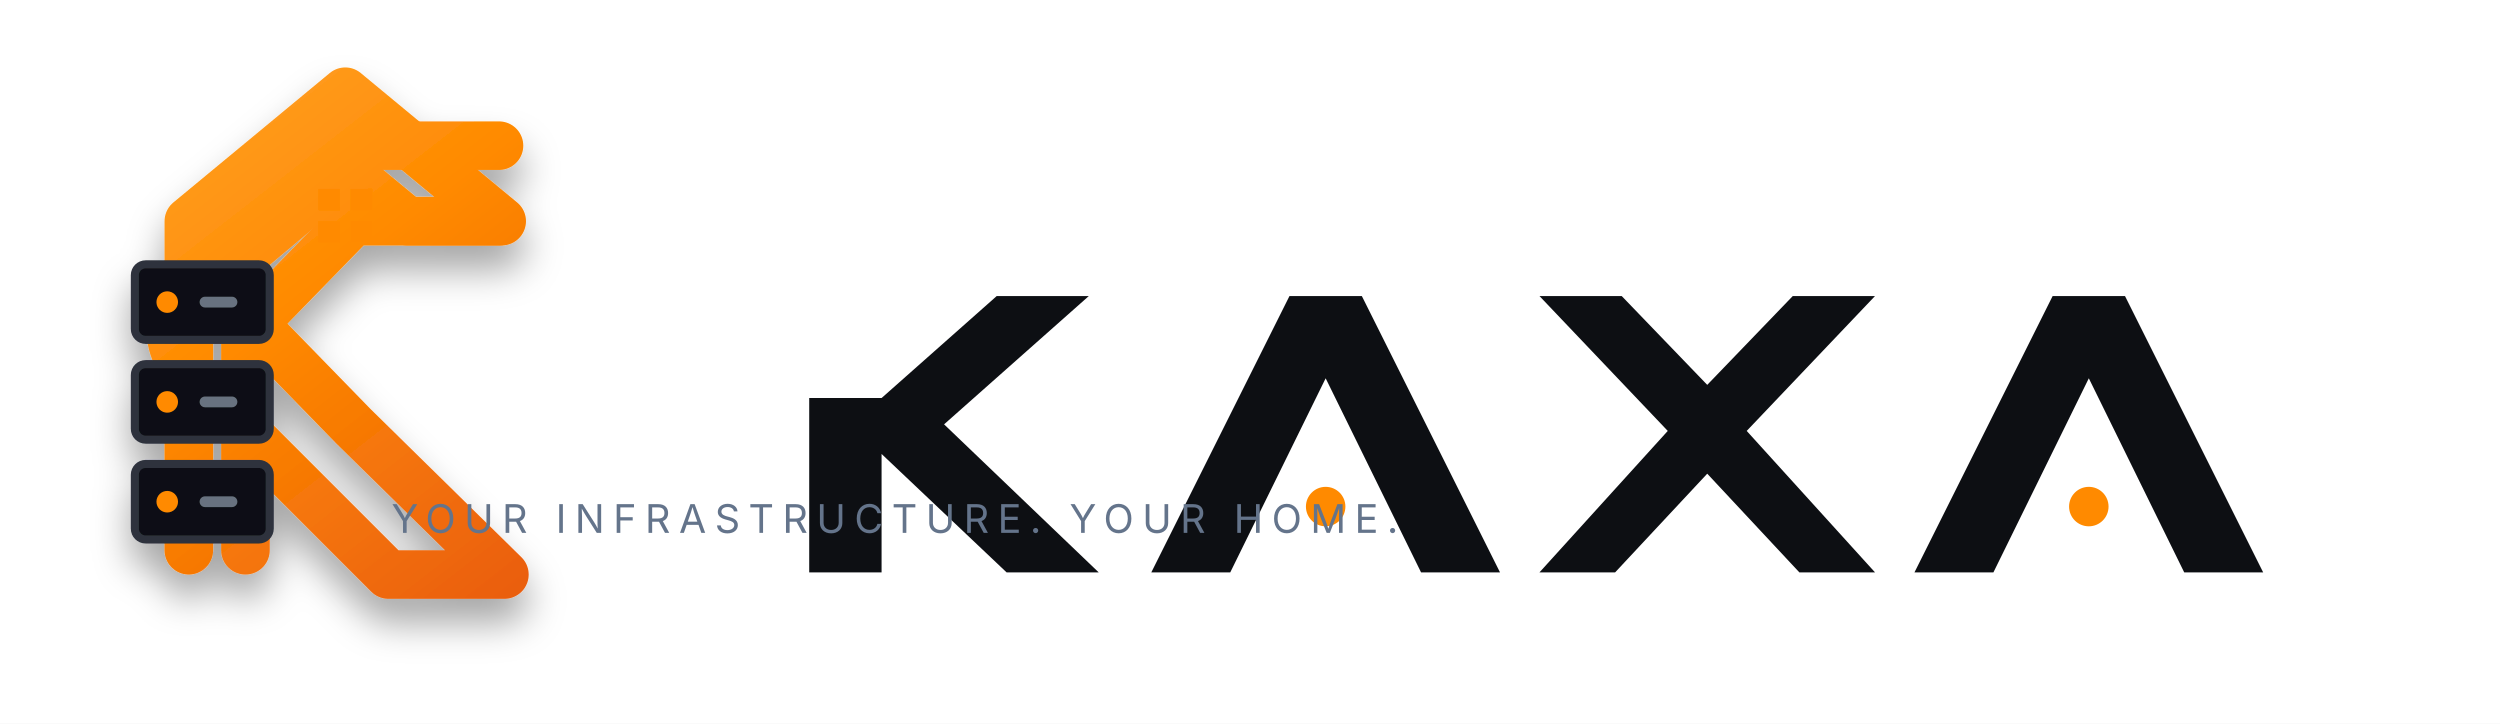
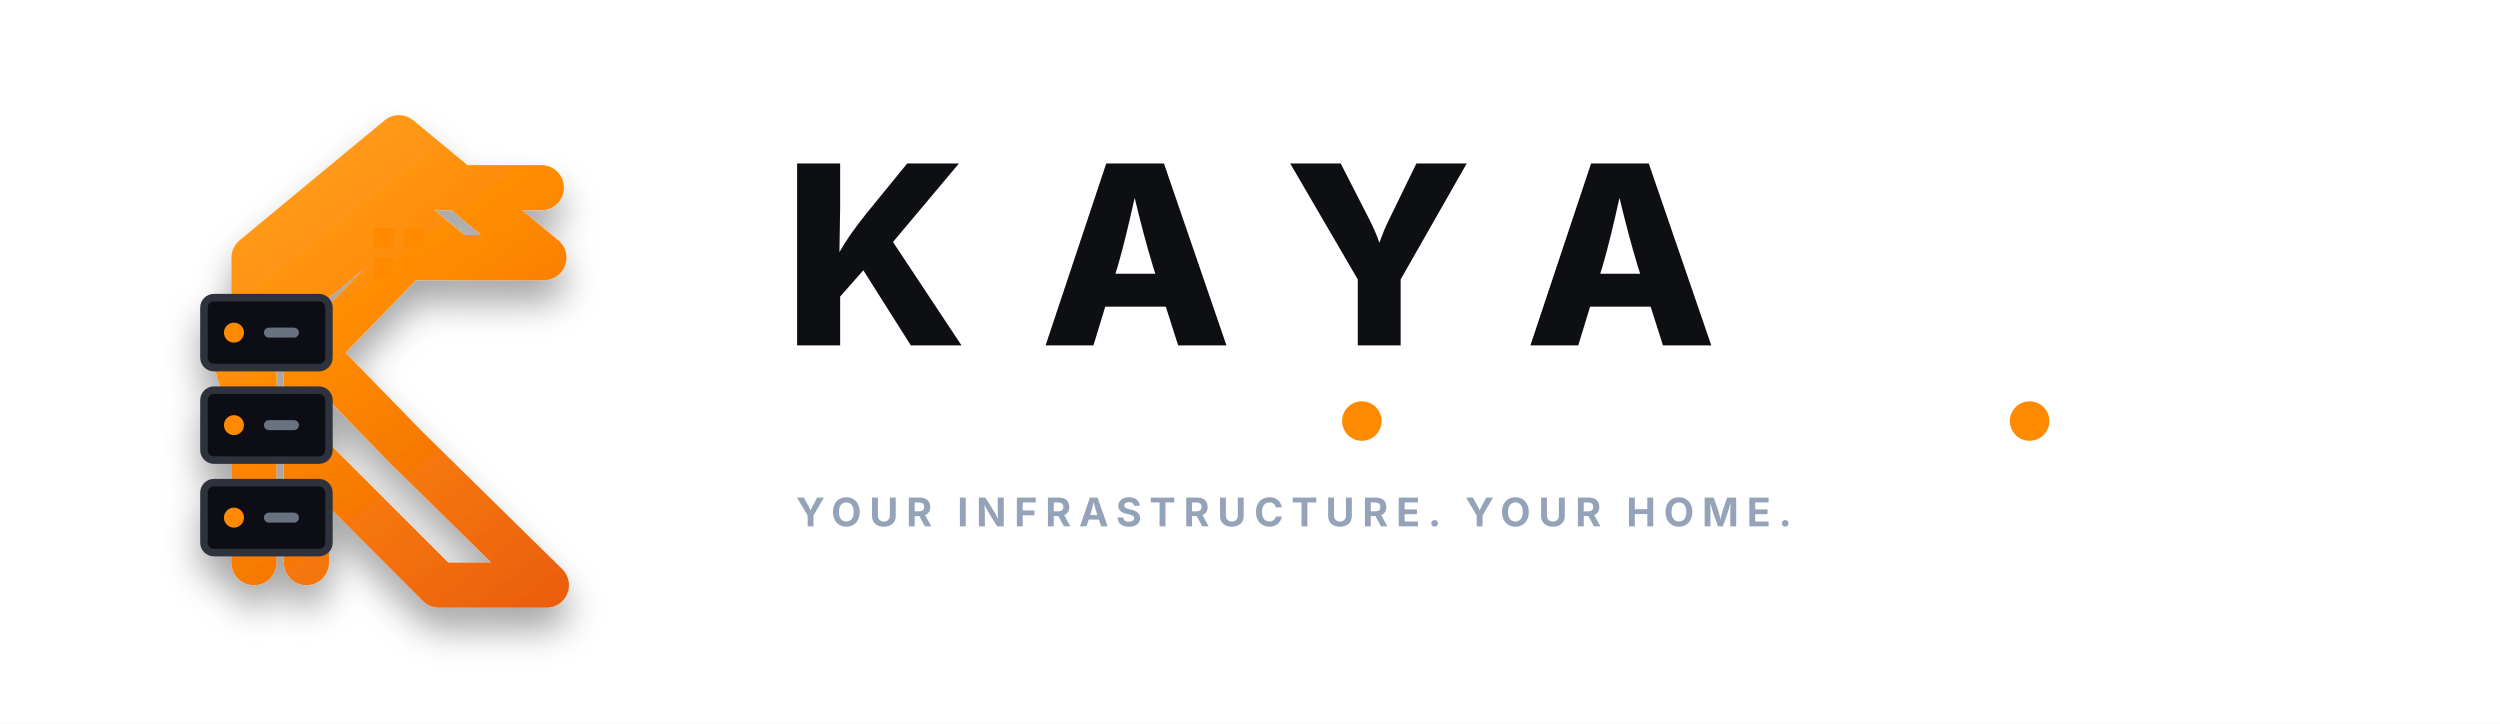
- <svg xmlns="http://www.w3.org/2000/svg" viewBox="0 0 760 220" role="img" aria-label="Kaya logo on light">
+ <svg xmlns="http://www.w3.org/2000/svg" viewBox="0 0 760 220" role="img" aria-label="Kaya Your Infrastructure. Your Home.">
  <rect width="760" height="220" fill="#FFFFFF" />
  <defs>
-     <linearGradient id="kaya-orange" x1="42" y1="18" x2="204" y2="226" gradientUnits="userSpaceOnUse">
+     <linearGradient id="orange" x1="42" y1="18" x2="204" y2="226" gradientUnits="userSpaceOnUse">
      <stop offset="0" stop-color="#FFA733" />
-       <stop offset="0.44" stop-color="#FF8A00" />
+       <stop offset="0.45" stop-color="#FF8A00" />
      <stop offset="1" stop-color="#E85A11" />
    </linearGradient>
-     <filter id="soft-shadow" x="-20%" y="-20%" width="140%" height="150%">
+     <filter id="shadow" x="-20%" y="-20%" width="140%" height="150%">
      <feDropShadow dx="0" dy="9" stdDeviation="7" flood-color="#000" flood-opacity="0.35" />
    </filter>
  </defs>
-   <g transform="translate(0 0) scale(.82)">
-     <g filter="url(#soft-shadow)">
-       <path d="M70 204V82L128 34l58 48h-35l-23-19-37 31v110" fill="none" stroke="url(#kaya-orange)" stroke-width="18" stroke-linecap="round" stroke-linejoin="round" />
-       <path d="M185 82h-54l-37 38 37 38 56 55h-43l-72-72a29 29 0 0 1 0-42l44-45h69" fill="none" stroke="url(#kaya-orange)" stroke-width="18" stroke-linecap="round" stroke-linejoin="round" />
+   <g transform="translate(24 16) scale(.76)">
+     <g filter="url(#shadow)">
+       <path d="M70 204V82L128 34l58 48h-35l-23-19-37 31v110" fill="none" stroke="url(#orange)" stroke-width="18" stroke-linecap="round" stroke-linejoin="round" />
+       <path d="M185 82h-54l-37 38 37 38 56 55h-43l-72-72a29 29 0 0 1 0-42l44-45h69" fill="none" stroke="url(#orange)" stroke-width="18" stroke-linecap="round" stroke-linejoin="round" />
      <rect x="50" y="98" width="50" height="28" rx="4" fill="#0D0F13" stroke="#2D333C" stroke-width="3" />
      <rect x="50" y="135" width="50" height="28" rx="4" fill="#0D0F13" stroke="#2D333C" stroke-width="3" />
      <rect x="50" y="172" width="50" height="28" rx="4" fill="#0D0F13" stroke="#2D333C" stroke-width="3" />
      <circle cx="62" cy="112" r="4" fill="#FF8A00" />
      <circle cx="62" cy="149" r="4" fill="#FF8A00" />
      <circle cx="62" cy="186" r="4" fill="#FF8A00" />
      <rect x="74" y="110" width="14" height="4" rx="2" fill="#687280" />
      <rect x="74" y="147" width="14" height="4" rx="2" fill="#687280" />
      <rect x="74" y="184" width="14" height="4" rx="2" fill="#687280" />
      <rect x="118" y="70" width="8" height="8" fill="#FF8A00" />
      <rect x="130" y="70" width="8" height="8" fill="#FF8A00" />
      <rect x="118" y="82" width="8" height="8" fill="#FF8A00" />
      <rect x="130" y="82" width="8" height="8" fill="#FF8A00" />
    </g>
  </g>
-   <g transform="translate(232 37)">
-     <g fill="#0D0F13">
-       <path d="M14 84h22l35-31h28L55 92l47 45H74l-38-36v36H14z" />
-       <path d="M142 137h-24l42-84h22l42 84h-24l-29-59z" />
-       <path d="M259 137h-23l39-43-39-41h25l26 27 26-27h25l-39 41 39 43h-23l-28-30z" />
-       <path d="M374 137h-24l42-84h22l42 84h-24l-29-59z" />
-     </g>
-     <circle cx="171" cy="117" r="6" fill="#FF8A00" />
-     <circle cx="403" cy="117" r="6" fill="#FF8A00" />
-   </g>
-   <text x="119" y="162" fill="#64748B" font-family="Inter, Arial, sans-serif" font-size="12" letter-spacing="2.6">YOUR INFRASTRUCTURE. YOUR HOME.</text>
+   <text x="238" y="105" fill="#0D0F13" font-family="Inter, Arial, Helvetica, sans-serif" font-size="76" font-weight="800" letter-spacing="22">KAYA</text>
+   <circle cx="414" cy="128" r="6" fill="#FF8A00" />
+   <circle cx="617" cy="128" r="6" fill="#FF8A00" />
+   <text x="242" y="160" fill="#94A3B8" font-family="Inter, Arial, Helvetica, sans-serif" font-size="12" font-weight="700" letter-spacing="2.4">YOUR INFRASTRUCTURE. YOUR HOME.</text>
</svg>
